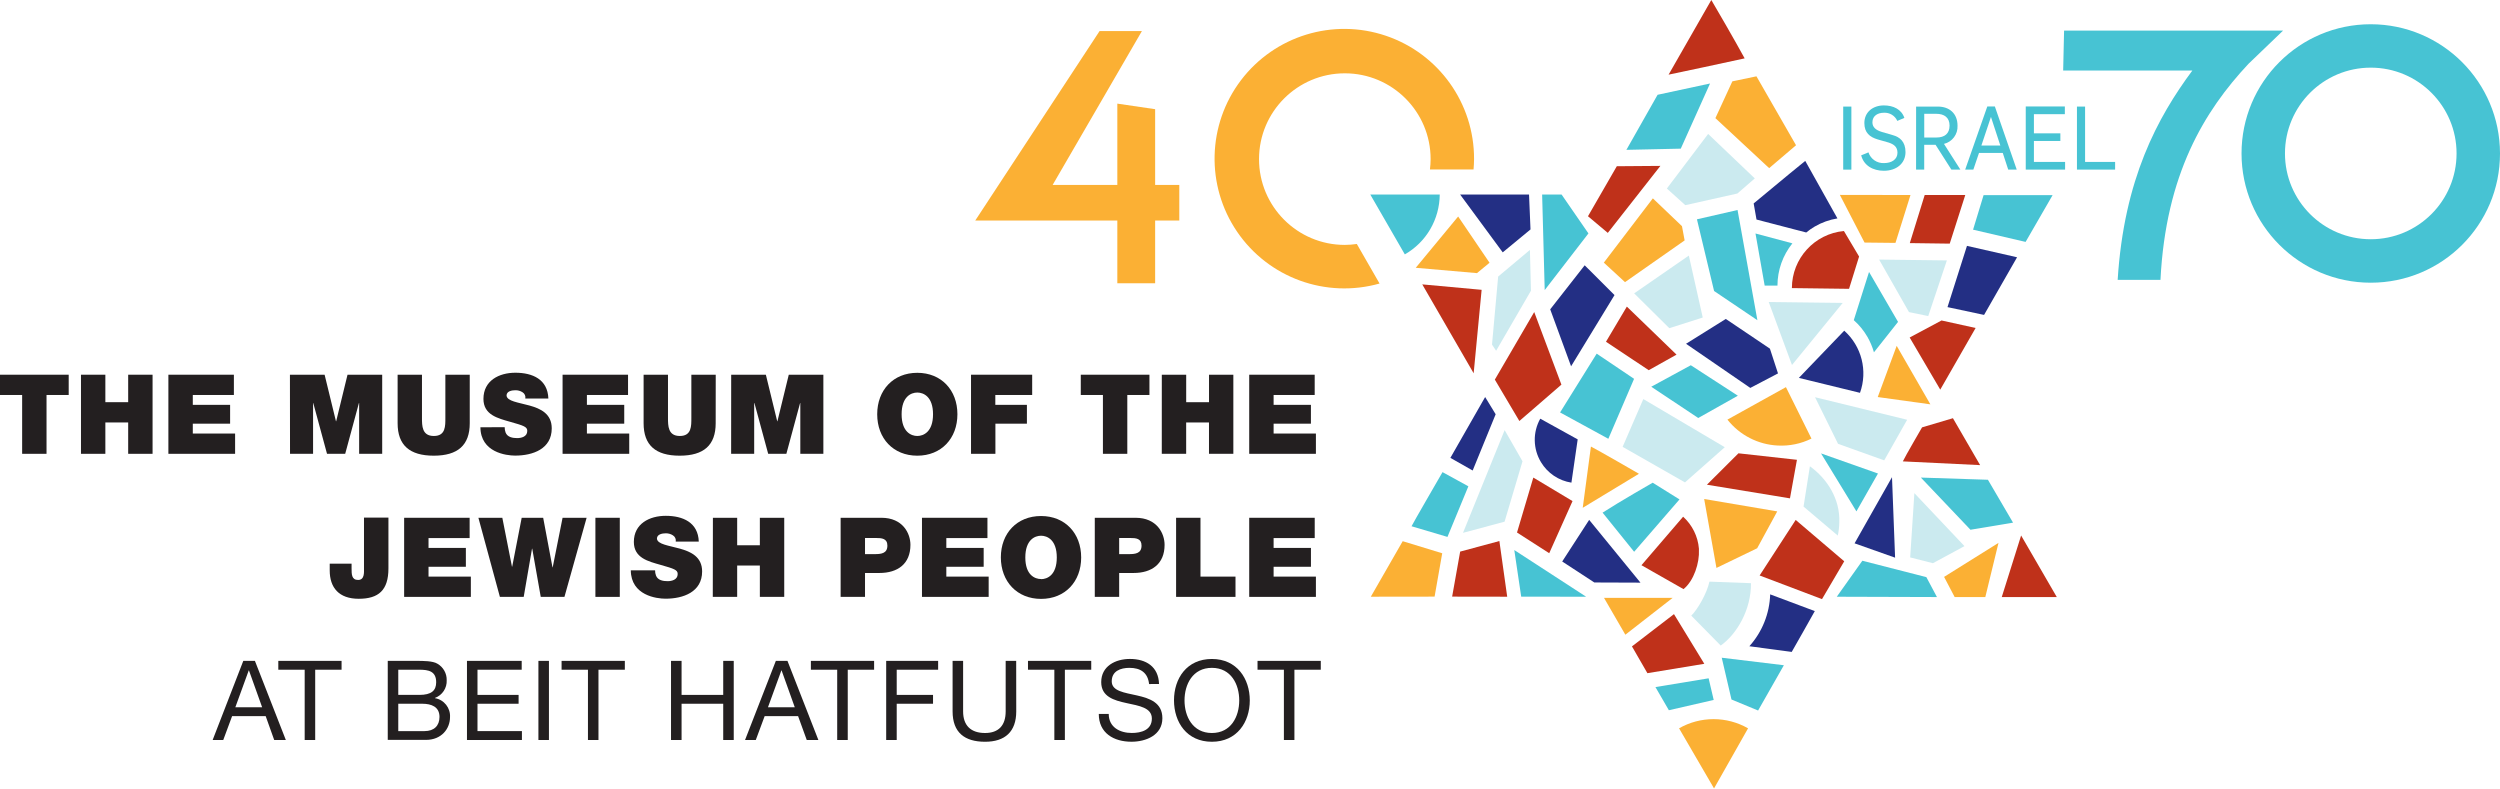
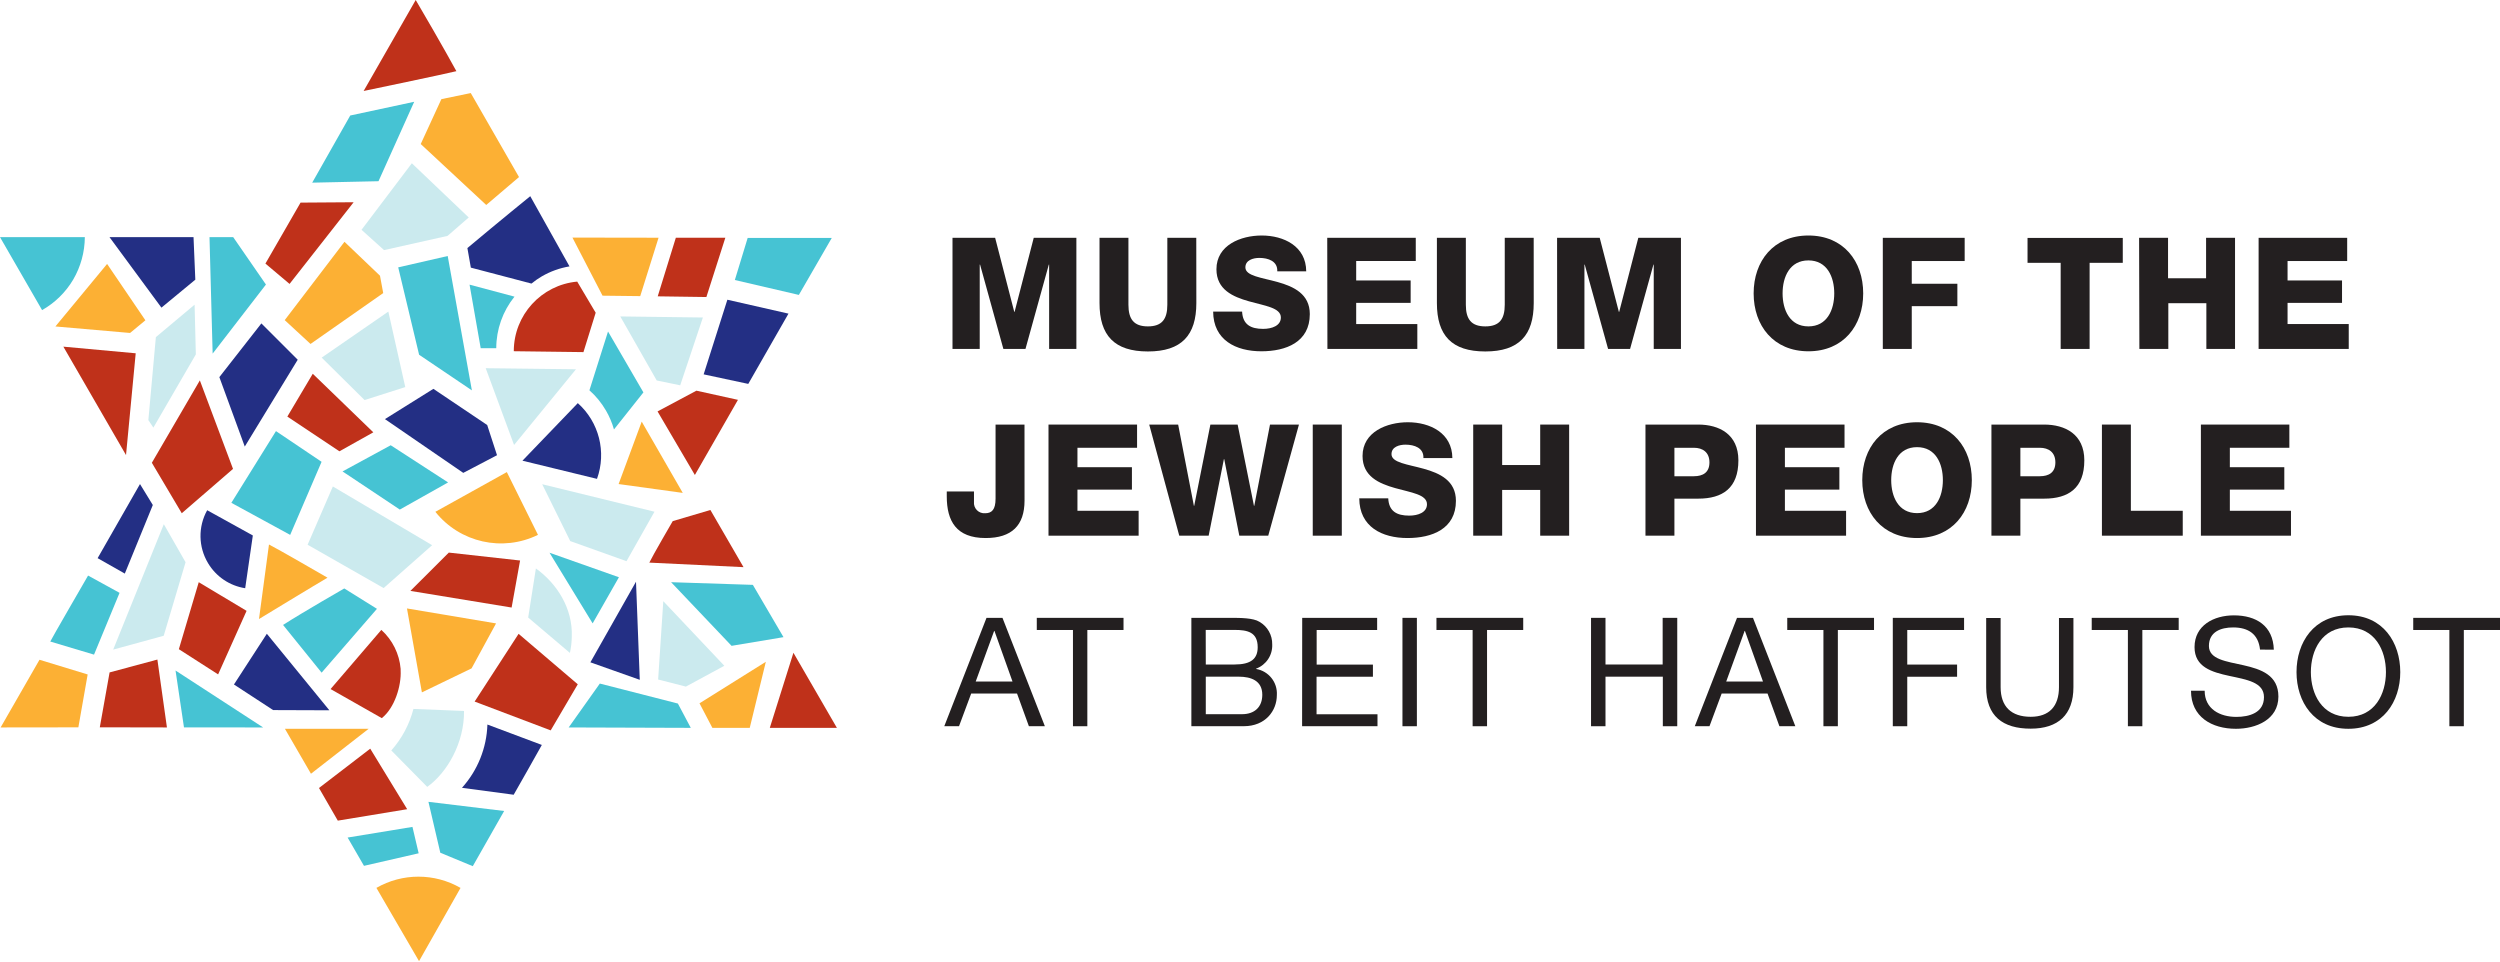
- <svg xmlns="http://www.w3.org/2000/svg" viewBox="0 0 881.75 278.08">
+ <svg xmlns="http://www.w3.org/2000/svg" viewBox="0 0 722.91 277.93">
  <g id="Layer_2" data-name="Layer 2">
-     <g id="Page_4" data-name="Page 4">
-       <g id="Page_2" data-name="Page 2">
-         <path d="M836.17,84.38a30.26,30.26,0,1,1,30.26-30.25,30.26,30.26,0,0,1-30.26,30.25m0-75.83a45.58,45.58,0,1,0,45.58,45.57A45.63,45.63,0,0,0,836.17,8.55" style="fill:#47c3d3" />
-         <polygon points="407.42 77.78 407.42 99.9 394.08 99.9 394.08 77.78 343.97 77.78 387.82 10.96 402.75 10.96 371.27 65.22 394.08 65.22 394.08 36.55 407.42 38.51 407.42 65.22 415.94 65.22 415.94 77.78 407.42 77.78" style="fill:#fbb034" />
-         <path d="M746.9,98.71H762c1.86-37.23,15.49-59.58,31-76.16l12.24-11.76H728l-.32,14.09h45.56C761,41.39,749.13,63.13,746.9,98.71" style="fill:#47c3d3" />
-         <path d="M478.55,86.05a31,31,0,0,1-4.23.33,30.26,30.26,0,1,1,30.26-30.25,31.36,31.36,0,0,1-.24,3.65h15.38c.09-1.21.18-2.42.18-3.66A45.76,45.76,0,1,0,486.57,100Z" style="fill:#fbb034" />
-         <path d="M592.22,256.9l12.32,21.18,12-21.2a24.5,24.5,0,0,0-24.35,0" style="fill:#fbb034" />
-         <path d="M507.8,68.61H483.3l12.18,21.11a24.37,24.37,0,0,0,8.95-8.84,24.79,24.79,0,0,0,3.37-12.27" style="fill:#47c3d3" />
-         <polygon points="528.83 190.82 515 194.55 512.17 210.43 531.59 210.46 528.83 190.82" style="fill:#bf311a" />
-         <polygon points="501.63 100.3 522.57 102.22 519.76 131.66 501.63 100.3" style="fill:#bf311a" />
-         <polygon points="494.73 190.88 483.49 210.46 505.98 210.43 508.67 195.14 494.73 190.88" style="fill:#fbb034" />
-         <path d="M603.58,0,588.51,26.33s24-5.06,26.83-5.74c0,0-4-7.37-11.76-20.59" style="fill:#bf311a" />
-         <polygon points="527.52 146.11 523.81 140.03 511.55 161.49 519.41 165.95 527.52 146.11" style="fill:#232f84" />
-         <polygon points="686.88 108.32 693.75 86.72 711.42 90.74 699.78 111.07 686.88 108.32" style="fill:#232f84" />
-         <polygon points="581.04 237.43 601.11 234.12 590.41 216.6 575.59 227.98 581.04 237.43" style="fill:#bf311a" />
-         <path d="M573.26,223.86l16.69-13s-4.17,0-24.22,0Z" style="fill:#fbb034" />
-         <polygon points="673.54 119.04 684.33 137.42 696.8 115.68 684.78 113.03 673.54 119.04" style="fill:#bf311a" />
-         <polygon points="607.26 231.98 610.69 246.71 620.08 250.6 629.17 234.63 607.26 231.98" style="fill:#47c3d3" />
-         <polygon points="712.85 188.87 725.43 210.58 706.02 210.58 712.85 188.87" style="fill:#bf311a" />
-         <polygon points="603.13 29.45 584.63 33.43 573.63 52.85 592.81 52.43 603.13 29.45" style="fill:#47c3d3" />
-         <path d="M695,186.84l15-2.5-8.86-15.13-23.65-.77s7.12,7.52,17.49,18.4" style="fill:#47c3d3" />
-         <polygon points="623.98 59.3 633.46 51.23 619.5 26.92 611 28.69 605.02 41.67 623.98 59.3" style="fill:#fbb034" />
-         <polygon points="673.59 85.74 687.67 85.93 693.15 68.78 678.84 68.78 673.59 85.74" style="fill:#bf311a" />
-         <polygon points="673.72 196.6 675.2 173.93 692.87 192.62 681.74 198.64 673.72 196.6" style="fill:#cbeaef" />
-         <polygon points="576.34 133.61 563.15 124.73 550.24 145.47 567.26 154.76 576.34 133.61" style="fill:#47c3d3" />
-         <path d="M576.36,194.61l16-18.47-9.46-5.89s-11.88,6.81-17.67,10.56Z" style="fill:#47c3d3" />
-         <path d="M558.23,179.1s17.47-10.61,19.82-12c0,0-14.53-8.41-16.93-9.6Z" style="fill:#fbb034" />
-         <polygon points="541.12 110.06 550.71 135.66 535.88 148.49 527.23 133.89 541.12 110.06" style="fill:#bf311a" />
-         <polygon points="576.37 103.47 588.77 115.75 600.56 111.99 595.65 90.14 576.37 103.47" style="fill:#cbeaef" />
-         <polygon points="619.83 112.94 612.83 74.07 598.51 77.35 604.56 102.64 619.83 112.94" style="fill:#47c3d3" />
-         <polygon points="649.93 106.84 623.83 106.52 632.03 128.74 649.93 106.84" style="fill:#cbeaef" />
-         <polygon points="668.4 196.69 654.11 191.63 667.31 168.3 668.4 196.69" style="fill:#232f84" />
-         <polygon points="668.96 121.98 680.84 142.61 662.28 140.04 668.96 121.98" style="fill:#fbb034" />
-         <polygon points="672.65 148.05 640.17 140.1 648.28 156.54 664.56 162.37 672.65 148.05" style="fill:#cbeaef" />
-         <polygon points="554.12 129.19 569.44 104.08 558.92 93.57 546.76 109.1 554.12 129.19" style="fill:#232f84" />
-         <polygon points="543.91 68.61 550.77 68.61 560.24 82.33 544.82 102.31 543.91 68.61" style="fill:#47c3d3" />
-         <polygon points="559.42 210.46 536.53 210.45 534.09 194 559.42 210.46" style="fill:#47c3d3" />
-         <polygon points="560.08 76.27 567.07 82.14 585.62 58.51 570.25 58.63 560.08 76.27" style="fill:#bf311a" />
-         <polygon points="540.8 168.44 535.05 187.82 546.41 195.12 554.63 176.74 540.8 168.44" style="fill:#bf311a" />
-         <path d="M530.66,184s6.31-21.18,6.33-21.3l-6.3-11L516,187.93Z" style="fill:#cbeaef" />
-         <path d="M588.61,250.5l15.81-3.63-1.79-7.63-18.76,3.09Z" style="fill:#47c3d3" />
-         <path d="M617.56,205.69l-14.64-.55c-.92,4.23-4.21,9.86-6.41,12l10.39,10.55c5.77-4.11,10.76-12.75,10.66-21.95" style="fill:#cbeaef" />
-         <path d="M689.41,210.58h10.81l4.65-19.11-19.19,12Z" style="fill:#fbb034" />
-         <path d="M698.39,164.05,688.8,147.5l-10.89,3.23s-5.94,10.2-6.78,12Z" style="fill:#bf311a" />
-         <polygon points="683.16 210.58 679.43 203.56 656.85 197.77 647.83 210.47 683.16 210.58" style="fill:#47c3d3" />
-         <polygon points="650.46 197.97 633.34 183.38 620.62 202.97 642.62 211.31 650.46 197.97" style="fill:#bf311a" />
-         <path d="M605.39,200.31l14.36-6.94,7.08-13S601.07,176,601.06,176Z" style="fill:#fbb034" />
-         <path d="M593.63,182.25l-14.69,17.1,14.83,8.43c3.71-2.95,5.68-9.37,5.44-13.83a3.1,3.1,0,0,0,0-.43,17.13,17.13,0,0,0-5.56-11.27" style="fill:#bf311a" />
-         <path d="M510.52,189.37l7.37-17.85-9.11-5s-11,19-10.93,19.09Z" style="fill:#47c3d3" />
-         <path d="M617,227.93l14.94,2c.33-.51,8-14.12,8.14-14.4l-15.74-5.9A28.7,28.7,0,0,1,617,227.93" style="fill:#232f84" />
-         <polygon points="560.5 183.36 578.59 205.5 562.32 205.44 550.99 198.04 560.5 183.36" style="fill:#232f84" />
-         <path d="M543.5,163a15.24,15.24,0,0,0,10.74,7.23l2.21-15.26-9.74-5.39-3.46-1.91A15.26,15.26,0,0,0,543.5,163" style="fill:#232f84" />
-         <polygon points="673.3 110.08 680.09 111.48 686.66 91.85 662.76 91.55 673.3 110.08" style="fill:#cbeaef" />
-         <polygon points="617.33 136.82 627.1 131.7 624.25 122.97 608.69 112.49 594.66 121.25 617.33 136.82" style="fill:#232f84" />
-         <polygon points="582.4 136.4 598.97 147.43 612.94 139.57 596.35 128.82 582.4 136.4" style="fill:#47c3d3" />
-         <path d="M609.26,148A24.13,24.13,0,0,0,627,157.14a23.84,23.84,0,0,0,11.9-2.45l-9-18.15Z" style="fill:#fbb034" />
-         <polygon points="612.78 68.25 594.41 72.36 587.9 66.49 602.46 47.24 618.92 62.93 612.78 68.25" style="fill:#cbeaef" />
-         <path d="M634.46,133.28l16-16.65a20.22,20.22,0,0,1,5.56,21.92Z" style="fill:#232f84" />
-         <path d="M658.61,118.75a24.69,24.69,0,0,1,2.33,5.51l8.5-10.73L659.21,95.92l-5.38,17a23.75,23.75,0,0,1,4.78,5.84" style="fill:#47c3d3" />
-         <path d="M632.16,85.83l-13-3.48,3.24,18.38h4.51a23.81,23.81,0,0,1,5.27-14.9" style="fill:#47c3d3" />
-         <polygon points="723.95 68.83 714.43 85.32 695.9 81.01 699.61 68.83 723.95 68.83" style="fill:#47c3d3" />
-         <polygon points="591.31 125.08 581.5 130.57 566.43 120.53 573.79 108.14 591.31 125.08" style="fill:#bf311a" />
-         <polygon points="582.96 69.96 565.67 92.63 573.14 99.51 594.17 84.79 593.23 79.77 582.96 69.96" style="fill:#fbb034" />
-         <polygon points="662.36 167.01 654.76 180.36 642.28 159.92 662.36 167.01" style="fill:#47c3d3" />
-         <path d="M648.19,188.9a23.32,23.32,0,0,0,.53-4.69c.32-8.21-4.29-15.38-10.37-19.75l-2.24,14.21Z" style="fill:#cbeaef" />
-         <polyline points="579.6 140.75 572.3 157.6 594.29 170.14 608.33 157.73" style="fill:#cbeaef" />
-         <polygon points="539.81 80.92 539.29 68.6 514.98 68.6 530.01 89.01 539.81 80.92" style="fill:#232f84" />
-         <polygon points="499.33 94.45 520.93 96.33 525.36 92.67 514.29 76.36 499.33 94.45" style="fill:#fbb034" />
-         <polygon points="527.68 123.72 539.97 102.53 539.6 88.15 528.4 97.54 526.23 121.54 527.68 123.72" style="fill:#cbeaef" />
-         <polygon points="631.32 175.77 633.78 162.17 613.15 159.88 602.03 170.96 631.32 175.77" style="fill:#bf311a" />
-         <polygon points="648.92 68.74 657.62 85.55 668.53 85.67 673.83 68.78 648.92 68.74" style="fill:#fbb034" />
-         <path d="M632,101.61l20.16.26,3.54-11.39-5.35-9A20.23,20.23,0,0,0,632,101.58Z" style="fill:#bf311a" />
-         <path d="M618.52,71.76l1,5.67L637.06,82a23.1,23.1,0,0,1,3-2.1,23.33,23.33,0,0,1,8-2.87L636.71,56.75s-8.83,7.17-18.19,15" style="fill:#232f84" />
-         <rect x="650.1" y="37.59" width="2.88" height="22.24" style="fill:#47c3d3" />
-         <path d="M656.42,54.8,659,53.74a5.52,5.52,0,0,0,5.54,3.78c2.56,0,4.7-1.25,4.7-3.65,0-2.12-1.35-3-3.11-3.59l-3.82-1.09c-2.87-.85-4.75-2.37-4.75-5.8,0-3.84,3-6.21,6.89-6.21,3.32,0,6.2,1.37,7.22,4.4l-2.49,1.06a4.87,4.87,0,0,0-4.78-2.87c-2,0-4,1-4,3.37,0,1.68,1.14,2.74,3.34,3.4l3.85,1.12c2.46.68,4.48,2.28,4.48,6,0,3.9-3.11,6.57-7.62,6.57-3.82,0-7.05-1.8-8-5.39" style="fill:#47c3d3" />
-         <path d="M683,48.5c2.87,0,4.61-1.37,4.61-4.21s-1.88-4.15-4.67-4.15h-4.26V48.5Zm-7.19-10.91h7.69c4,0,6.92,2.4,6.92,6.73a6.27,6.27,0,0,1-4.78,6.43l5.78,9.07h-3.17l-5.58-8.76h-4v8.76h-2.87Z" style="fill:#47c3d3" />
-         <path d="M705.52,51.34l-3.31-10.1h0l-3.38,10.1Zm-4.6-13.78h2.67l7.71,22.26h-3l-1.93-5.89H698l-2,5.89h-2.88Z" style="fill:#47c3d3" />
-         <polygon points="714.48 37.55 728.27 37.55 728.27 40.27 717.36 40.27 717.36 47.03 726.69 47.03 726.69 49.72 717.36 49.72 717.36 57.11 728.36 57.11 728.36 59.82 714.48 59.82 714.48 37.55" style="fill:#47c3d3" />
-         <polygon points="732.54 37.59 735.41 37.59 735.41 57.11 746 57.11 746 59.82 732.54 59.82 732.54 37.59" style="fill:#47c3d3" />
-       </g>
-       <path d="M7.81,139.31H0v-7.15H24.23v7.15H16.41v20.75H7.81Z" style="fill:#231f20" />
-       <path d="M28.56,132.16h8.6v9.69h8.05v-9.69h8.6v27.9h-8.6V149H37.16v11.06h-8.6Z" style="fill:#231f20" />
-       <path d="M59.39,132.16h23.1v7.15H68v3.48H81.16v6.64H68v3.48H82.92v7.15H59.39Z" style="fill:#231f20" />
-       <path d="M102.26,132.16h12.23l4,16.41h.08l4-16.41h12.23v27.9h-8.13v-17.9h-.08l-4.84,17.9h-6.41l-4.85-17.9h-.07v17.9h-8.13Z" style="fill:#231f20" />
-       <path d="M165.68,149.28c0,7.73-4.19,11.44-12.7,11.44s-12.74-3.71-12.74-11.44V132.16h8.59v15.2c0,2.85,0,6.41,4.19,6.41s4.06-3.56,4.06-6.41v-15.2h8.6Z" style="fill:#231f20" />
-       <path d="M178,150.68a5.32,5.32,0,0,0,.31,1.84c.63,1.68,2.51,2,4.11,2,1.4,0,3.55-.47,3.55-2.54,0-1.45-1.21-1.84-6-3.2-4.42-1.25-9.46-2.47-9.46-8.09,0-6.45,5.51-9.23,11.25-9.23,6.06,0,11.41,2.31,11.65,9.11h-8.13a2.12,2.12,0,0,0-1-2.23,4.43,4.43,0,0,0-2.54-.7c-1.17,0-3.08.31-3.08,1.87.15,2,4.14,2.43,8.09,3.52s7.85,2.93,7.85,8.05c0,7.27-6.68,9.61-12.9,9.61-3.16,0-12.19-1.13-12.26-10Z" style="fill:#231f20" />
-       <path d="M198.42,132.16h23.09v7.15H207v3.48h13.17v6.64H207v3.48h14.93v7.15H198.42Z" style="fill:#231f20" />
-       <path d="M252.42,149.28c0,7.73-4.18,11.44-12.7,11.44S227,157,227,149.28V132.16h8.6v15.2c0,2.85,0,6.41,4.18,6.41s4.06-3.56,4.06-6.41v-15.2h8.6Z" style="fill:#231f20" />
-       <path d="M257.89,132.16h12.23l4,16.41h.08l4-16.41H290.4v27.9h-8.13v-17.9h-.08l-4.84,17.9h-6.41l-4.85-17.9H266v17.9h-8.13Z" style="fill:#231f20" />
-       <path d="M323.53,131.49c8.48,0,14.15,6.1,14.15,14.62s-5.67,14.61-14.15,14.61-14.14-6.09-14.14-14.61S315.05,131.49,323.53,131.49Zm0,22.28c2.19,0,5.55-1.45,5.55-7.66s-3.36-7.66-5.55-7.66S318,139.9,318,146.11,321.34,153.77,323.53,153.77Z" style="fill:#231f20" />
-       <path d="M342.48,132.16h21.57v7.15h-13v3.48h11.14v6.64H351.08v10.63h-8.6Z" style="fill:#231f20" />
-       <path d="M389,139.31h-7.81v-7.15h24.22v7.15h-7.81v20.75H389Z" style="fill:#231f20" />
-       <path d="M409.77,132.16h8.6v9.69h8.05v-9.69H435v27.9h-8.59V149h-8.05v11.06h-8.6Z" style="fill:#231f20" />
-       <path d="M440.6,132.16h23.09v7.15H449.2v3.48h13.16v6.64H449.2v3.48h14.92v7.15H440.6Z" style="fill:#231f20" />
-       <path d="M137,200.48c0,7.7-3.48,10.71-10.48,10.71s-10.23-3.95-10.23-10V198.8H124v1.6c0,2.15,0,4.15,2.31,4.15s2.07-2.7,2.07-4v-18H137Z" style="fill:#231f20" />
-       <path d="M142.54,182.62h23.1v7.16h-14.5v3.47h13.17v6.65H151.14v3.47h14.93v7.15H142.54Z" style="fill:#231f20" />
-       <path d="M199.08,210.52h-8.36l-3-17h-.08l-2.93,17h-8.4l-7.58-27.9h8.44l3.4,17.24h.08L184,182.62h7.58l3.28,17.47h.08l3.48-17.47h8.48Z" style="fill:#231f20" />
-       <path d="M210,182.62h8.6v27.9H210Z" style="fill:#231f20" />
-       <path d="M231.05,201.15a5,5,0,0,0,.31,1.83c.62,1.68,2.5,2,4.1,2,1.41,0,3.56-.46,3.56-2.53,0-1.45-1.21-1.84-6-3.21-4.41-1.25-9.46-2.46-9.46-8.09,0-6.45,5.51-9.22,11.26-9.22,6,0,11.41,2.31,11.64,9.1h-8.13a2.13,2.13,0,0,0-1-2.22,4.46,4.46,0,0,0-2.54-.71c-1.17,0-3.09.32-3.09,1.88.16,2,4.14,2.42,8.09,3.52s7.85,2.93,7.85,8.05c0,7.26-6.68,9.61-12.89,9.61-3.17,0-12.19-1.13-12.27-10Z" style="fill:#231f20" />
-       <path d="M251.44,182.62H260v9.7h8v-9.7h8.6v27.9h-8.6V199.47h-8v11.05h-8.6Z" style="fill:#231f20" />
-       <path d="M296.49,182.62h14.38c7.59,0,10.24,5.55,10.24,9.54,0,6.76-4.53,9.93-10.94,9.93h-5.08v8.43h-8.6Zm8.6,12.82h3.32c2.23,0,4.57-.15,4.57-3,0-2.54-2-2.69-4.06-2.69h-3.83Z" style="fill:#231f20" />
-       <path d="M325.18,182.62h23.09v7.16h-14.5v3.47h13.17v6.65H333.77v3.47H348.7v7.15H325.18Z" style="fill:#231f20" />
-       <path d="M367.18,182c8.48,0,14.15,6.1,14.15,14.62s-5.67,14.61-14.15,14.61S353,205.09,353,196.58,358.7,182,367.18,182Zm0,22.27c2.19,0,5.55-1.44,5.55-7.65s-3.36-7.67-5.55-7.67-5.55,1.45-5.55,7.67S365,204.23,367.18,204.23Z" style="fill:#231f20" />
-       <path d="M386.13,182.62h14.38c7.58,0,10.24,5.55,10.24,9.54,0,6.76-4.53,9.93-10.94,9.93h-5.08v8.43h-8.6Zm8.6,12.82h3.32c2.23,0,4.57-.15,4.57-3,0-2.54-1.95-2.69-4.06-2.69h-3.83Z" style="fill:#231f20" />
-       <path d="M414.81,182.62h8.6v20.75h12.35v7.15H414.81Z" style="fill:#231f20" />
-       <path d="M440.6,182.62h23.1v7.16H449.2v3.47h13.17v6.65H449.2v3.47h14.92v7.15H440.6Z" style="fill:#231f20" />
-       <path d="M85.81,233.09h4.1l10.9,27.9h-4.1l-3-8.4H81.86L78.74,261H75ZM83,249.46h9.46l-4.65-13h-.08Z" style="fill:#231f20" />
-       <path d="M107.46,236.21h-9.3v-3.12h22.31v3.12h-9.3V261h-3.71Z" style="fill:#231f20" />
-       <path d="M136.76,233.09h10.12c2.39,0,5.78,0,7.39,1a6.52,6.52,0,0,1,3.28,5.82,6.33,6.33,0,0,1-4.14,6.25v.08a6.41,6.41,0,0,1,5.31,6.72c0,4.06-3,8-8.48,8H136.76Zm3.71,12h7.43c4.22,0,5.94-1.49,5.94-4.46,0-3.91-2.7-4.42-5.94-4.42h-7.43Zm0,12.77h9.3c3.29,0,5.24-1.87,5.24-5,0-3.63-2.93-4.65-6.06-4.65h-8.48Z" style="fill:#231f20" />
-       <path d="M164.7,233.09H184v3.12H168.41v8.88h14.5v3.12h-14.5v9.65h15.67V261H164.7Z" style="fill:#231f20" />
-       <path d="M189.9,233.09h3.71V261H189.9Z" style="fill:#231f20" />
-       <path d="M207.37,236.21h-9.3v-3.12h22.31v3.12h-9.3V261h-3.71Z" style="fill:#231f20" />
-       <path d="M236.67,233.09h3.72v12h14.69v-12h3.71V261h-3.71V248.21H240.39V261h-3.72Z" style="fill:#231f20" />
-       <path d="M273.64,233.09h4.1l10.9,27.9h-4.1l-3.05-8.4h-11.8l-3.12,8.4h-3.79Zm-2.78,16.37h9.46l-4.65-13h-.08Z" style="fill:#231f20" />
-       <path d="M295.28,236.21H286v-3.12H308.3v3.12H299V261h-3.72Z" style="fill:#231f20" />
-       <path d="M312.56,233.09h18.32v3.12H316.27v8.88h12.81v3.12H316.27V261h-3.71Z" style="fill:#231f20" />
-       <path d="M358.43,250.91c0,7.15-3.95,10.71-11,10.71-7.19,0-11.45-3.25-11.45-10.71V233.09h3.71v17.82c0,5,2.74,7.62,7.74,7.62,4.73,0,7.27-2.62,7.27-7.62V233.09h3.71Z" style="fill:#231f20" />
-       <path d="M371.87,236.21h-9.3v-3.12h22.31v3.12h-9.3V261h-3.71Z" style="fill:#231f20" />
-       <path d="M405.28,241.26c-.43-4-3-5.71-6.92-5.71-3.16,0-6.25,1.13-6.25,4.77,0,6.92,17.86,2,17.86,13,0,6-5.82,8.29-10.9,8.29-6.26,0-11.53-3.05-11.53-9.81h3.51c0,4.69,3.91,6.72,8.13,6.72,3.36,0,7.08-1.06,7.08-5.08,0-7.7-17.86-2.58-17.86-12.86,0-5.63,5-8.17,10.12-8.17,5.7,0,10.08,2.7,10.27,8.84Z" style="fill:#231f20" />
-       <path d="M427.43,232.42c8.87,0,13.37,7,13.37,14.62s-4.5,14.58-13.37,14.58S414.07,254.7,414.07,247,418.56,232.42,427.43,232.42Zm0,26.11c6.8,0,9.65-5.86,9.65-11.49s-2.85-11.49-9.65-11.49-9.65,5.86-9.65,11.49S420.63,258.53,427.43,258.53Z" style="fill:#231f20" />
-       <path d="M452.83,236.21h-9.3v-3.12h22.31v3.12h-9.3V261h-3.71Z" style="fill:#231f20" />
+     <g id="Layer_1-2" data-name="Layer 1">
+       <path d="M108.86,256.77l12.31,21.16,12-21.18a24.41,24.41,0,0,0-24.34,0Z" style="fill:#fcb034" />
+       <path d="M24.48,68.57H0l12.17,21.1a24.42,24.42,0,0,0,9-8.83,24.68,24.68,0,0,0,3.36-12.27Z" style="fill:#46c3d3" />
+       <polygon points="45.51 190.72 31.69 194.44 28.86 210.31 48.27 210.35 45.51 190.72 45.51 190.72" style="fill:#bf311a" />
+       <polygon points="18.32 100.24 39.24 102.16 36.44 131.59 18.32 100.24 18.32 100.24" style="fill:#bf311a" />
+       <polygon points="11.42 190.78 0.18 210.35 22.66 210.32 25.35 195.03 11.42 190.78 11.42 190.78" style="fill:#fcb034" />
+       <path d="M105.15,26.31s24-5,26.82-5.73c0,0-4-7.37-11.76-20.58L105.15,26.31Z" style="fill:#bf311a" />
+       <polygon points="44.19 146.03 40.48 139.97 28.23 161.4 36.09 165.86 44.19 146.03 44.19 146.03" style="fill:#232f84" />
+       <polygon points="203.47 108.25 210.33 86.67 228 90.69 216.37 111.01 203.47 108.25 203.47 108.25" style="fill:#232f84" />
+       <polygon points="97.68 237.3 117.74 233.99 107.06 216.49 92.24 227.86 97.68 237.3 97.68 237.3" style="fill:#bf311a" />
+       <path d="M89.92,223.74l16.68-13s-4.18,0-24.21,0l7.53,13Z" style="fill:#fcb034" />
+       <polygon points="190.14 118.97 200.93 137.35 213.39 115.62 201.38 112.97 190.14 118.97 190.14 118.97" style="fill:#bf311a" />
+       <polygon points="123.89 231.86 127.32 246.58 136.71 250.47 145.78 234.51 123.89 231.86 123.89 231.86" style="fill:#46c3d3" />
+       <polygon points="229.43 188.76 242 210.47 222.6 210.47 229.43 188.76 229.43 188.76" style="fill:#bf311a" />
+       <polygon points="119.77 29.43 101.28 33.4 90.28 52.82 109.45 52.4 119.77 29.43 119.77 29.43" style="fill:#46c3d3" />
+       <path d="M211.56,186.75l15-2.51-8.86-15.12-23.64-.77s7.12,7.52,17.48,18.4Z" style="fill:#46c3d3" />
+       <polygon points="140.6 59.27 150.08 51.2 136.13 26.91 127.63 28.67 121.66 41.65 140.6 59.27 140.6 59.27" style="fill:#fcb034" />
+       <polygon points="190.19 85.69 204.26 85.89 209.74 68.75 195.43 68.74 190.19 85.69 190.19 85.69" style="fill:#bf311a" />
+       <polygon points="190.31 196.49 191.8 173.84 209.45 192.52 198.33 198.54 190.31 196.49 190.31 196.49" style="fill:#cbeaee" />
+       <polygon points="92.99 133.54 79.8 124.66 66.9 145.4 83.91 154.67 92.99 133.54 92.99 133.54" style="fill:#46c3d3" />
+       <path d="M93,194.51,109,176.05l-9.45-5.89S87.63,177,81.85,180.71L93,194.51Z" style="fill:#46c3d3" />
+       <path d="M74.89,179s17.45-10.6,19.81-11.95c0,0-14.53-8.42-16.92-9.6L74.89,179Z" style="fill:#fcb034" />
+       <polygon points="57.79 110 67.38 135.59 52.56 148.41 43.91 133.82 57.79 110 57.79 110" style="fill:#bf311a" />
+       <polygon points="93.02 103.41 105.42 115.68 117.19 111.93 112.29 90.1 93.02 103.41 93.02 103.41" style="fill:#cbeaee" />
+       <polygon points="136.45 112.88 129.46 74.03 115.15 77.31 121.19 102.58 136.45 112.88 136.45 112.88" style="fill:#46c3d3" />
+       <polygon points="166.55 106.78 140.45 106.47 148.65 128.67 166.55 106.78 166.55 106.78" style="fill:#cbeaee" />
+       <polygon points="185 196.58 170.72 191.52 183.91 168.21 185 196.58 185 196.58" style="fill:#232f84" />
+       <polygon points="185.56 121.92 197.43 142.53 178.88 139.97 185.56 121.92 185.56 121.92" style="fill:#fcb034" />
+       <polygon points="189.25 147.97 156.78 140.02 164.89 156.46 181.16 162.28 189.25 147.97 189.25 147.97" style="fill:#cbeaee" />
+       <polygon points="70.78 129.13 86.09 104.02 75.58 93.52 63.43 109.05 70.78 129.13 70.78 129.13" style="fill:#232f84" />
+       <polygon points="60.58 68.57 67.43 68.57 76.9 82.28 61.49 102.25 60.58 68.57 60.58 68.57" style="fill:#46c3d3" />
+       <polygon points="76.08 210.35 53.2 210.34 50.76 193.89 76.08 210.35 76.08 210.35" style="fill:#46c3d3" />
+       <polygon points="76.75 76.22 83.73 82.1 102.26 58.48 86.91 58.59 76.75 76.22 76.75 76.22" style="fill:#bf311a" />
+       <polygon points="57.47 168.35 51.72 187.72 63.07 195.01 71.3 176.64 57.47 168.35 57.47 168.35" style="fill:#bf311a" />
+       <path d="M47.33,183.87s6.32-21.16,6.33-21.29l-6.29-11L32.73,187.84l14.6-4Z" style="fill:#cbeaee" />
+       <path d="M105.25,250.37l15.81-3.63c-.89-3.75-1.79-7.63-1.79-7.63l-18.75,3.08,4.73,8.18Z" style="fill:#46c3d3" />
+       <path d="M134.18,205.58,119.55,205a28.94,28.94,0,0,1-6.4,12l10.39,10.54c5.76-4.11,10.74-12.75,10.64-21.94Z" style="fill:#cbeaee" />
+       <path d="M206,210.47h10.8l4.65-19.1-19.18,12,3.73,7.11Z" style="fill:#fcb034" />
+       <path d="M215,164l-9.58-16.53-10.89,3.22s-5.93,10.19-6.77,12L215,164Z" style="fill:#bf311a" />
+       <polygon points="199.75 210.47 196.02 203.44 173.45 197.66 164.44 210.35 199.75 210.47 199.75 210.47" style="fill:#46c3d3" />
+       <polygon points="167.07 197.87 149.96 183.28 137.25 202.87 159.24 211.2 167.07 197.87 167.07 197.87" style="fill:#bf311a" />
+       <path d="M122,200.21l14.36-6.94,7.08-13s-25.76-4.35-25.76-4.33l4.32,24.3Z" style="fill:#fcb034" />
+       <path d="M110.26,182.15l-14.67,17.1,14.81,8.41c3.72-2.94,5.69-9.35,5.45-13.81,0-.15,0-.28,0-.43a17.14,17.14,0,0,0-5.57-11.27Z" style="fill:#bf311a" />
+       <path d="M27.2,189.27l7.37-17.84-9.1-5s-11,19-10.93,19.08l12.66,3.79Z" style="fill:#46c3d3" />
+       <path d="M133.61,227.81l14.93,2c.34-.52,8-14.12,8.14-14.4l-15.74-5.9a28.7,28.7,0,0,1-7.33,18.27Z" style="fill:#232f84" />
+       <polygon points="77.16 183.26 95.24 205.39 78.98 205.33 67.65 197.93 77.16 183.26 77.16 183.26" style="fill:#232f84" />
+       <path d="M60.17,162.86a15.21,15.21,0,0,0,10.73,7.23l2.21-15.25-9.74-5.39-3.46-1.91a15.27,15.27,0,0,0,.26,15.32Z" style="fill:#232f84" />
+       <polygon points="189.9 110.02 196.69 111.42 203.25 91.81 179.36 91.5 189.9 110.02 189.9 110.02" style="fill:#cbeaee" />
+       <polygon points="133.96 136.74 143.72 131.63 140.88 122.9 125.32 112.44 111.31 121.19 133.96 136.74 133.96 136.74" style="fill:#232f84" />
+       <polygon points="99.05 136.32 115.61 147.35 129.57 139.5 112.98 128.75 99.05 136.32 99.05 136.32" style="fill:#46c3d3" />
+       <path d="M125.89,148a24.28,24.28,0,0,0,29.67,6.66l-9-18.15L125.89,148Z" style="fill:#fcb034" />
+       <polygon points="129.41 68.21 111.05 72.32 104.54 66.45 119.09 47.21 135.54 62.89 129.41 68.21 129.41 68.21" style="fill:#cbeaee" />
+       <path d="M151.08,133.21l16-16.64a20.17,20.17,0,0,1,5.55,21.9l-21.58-5.26Z" style="fill:#232f84" />
+       <path d="M175.21,118.69a23.83,23.83,0,0,1,2.33,5.49l8.51-10.71L175.82,95.86l-5.38,17a23.49,23.49,0,0,1,4.77,5.84Z" style="fill:#46c3d3" />
+       <path d="M148.78,85.78l-13-3.47L139,100.68h4.5a23.79,23.79,0,0,1,5.27-14.9Z" style="fill:#46c3d3" />
+       <polygon points="240.52 68.8 231 85.28 212.49 80.97 216.2 68.8 240.52 68.8 240.52 68.8" style="fill:#46c3d3" />
+       <polygon points="107.95 125.01 98.15 130.5 83.09 120.46 90.44 108.08 107.95 125.01 107.95 125.01" style="fill:#bf311a" />
+       <polygon points="99.61 69.92 82.33 92.57 89.79 99.46 110.81 84.75 109.88 79.73 99.61 69.92 99.61 69.92" style="fill:#fcb034" />
+       <polygon points="178.97 166.92 171.37 180.26 158.9 159.83 178.97 166.92 178.97 166.92" style="fill:#46c3d3" />
+       <path d="M164.8,188.8a24.15,24.15,0,0,0,.54-4.69c.31-8.21-4.3-15.37-10.38-19.74l-2.23,14.2L164.8,188.8Z" style="fill:#cbeaee" />
+       <polyline points="96.25 140.67 88.95 157.52 110.93 170.05 124.96 157.65" style="fill:#cbeaee" />
+       <polygon points="56.48 80.87 55.96 68.57 31.66 68.57 46.68 88.96 56.48 80.87 56.48 80.87" style="fill:#232f84" />
+       <polygon points="16.02 94.4 37.61 96.28 42.04 92.62 30.97 76.32 16.02 94.4 16.02 94.4" style="fill:#fcb034" />
+       <polygon points="44.35 123.65 56.63 102.48 56.27 88.1 45.07 97.49 42.9 121.48 44.35 123.65 44.35 123.65" style="fill:#cbeaee" />
+       <polygon points="147.94 175.68 150.39 162.08 129.78 159.79 118.67 170.87 147.94 175.68 147.94 175.68" style="fill:#bf311a" />
+       <polygon points="165.53 68.7 174.23 85.5 185.13 85.63 190.43 68.74 165.53 68.7 165.53 68.7" style="fill:#fcb034" />
+       <path d="M148.57,101.56l20.14.26,3.54-11.39-5.34-9a20.2,20.2,0,0,0-18.34,20.12v0Z" style="fill:#bf311a" />
+       <path d="M135.15,71.72l1,5.67L153.68,82a23.23,23.23,0,0,1,3-2.09,23.78,23.78,0,0,1,8-2.88L153.33,56.73s-8.83,7.16-18.18,15Z" style="fill:#232f84" />
+       <path d="M215,88.37v2.34" style="fill:#231f20" />
+       <path d="M275.43,68.77h12.33l5.53,21.42h.09l5.54-21.42h12.33V100.9h-7.88V76.51h-.09l-6.75,24.39h-6.39L283.4,76.51h-.1V100.9h-7.87Z" style="fill:#231f20" />
+       <path d="M345.94,87.63c0,9.31-4.27,14-14,14s-14-4.64-14-14V68.77h8.36V88.12c0,4.14,1.54,6.26,5.63,6.26s5.62-2.12,5.62-6.26V68.77h8.37Z" style="fill:#231f20" />
+       <path d="M359.17,90.1c.19,3.78,2.53,5,6.08,5,2.52,0,5.13-.9,5.13-3.29,0-2.83-4.59-3.37-9.22-4.68s-9.41-3.37-9.41-9.27c0-7,7.07-9.76,13.09-9.76,6.39,0,12.83,3.1,12.87,10.35h-8.37c.14-2.93-2.61-3.87-5.17-3.87-1.8,0-4.05.63-4.05,2.74,0,2.48,4.64,2.93,9.31,4.23s9.32,3.47,9.32,9.27c0,8.15-6.93,10.76-14,10.76-7.38,0-13.91-3.24-13.95-11.48Z" style="fill:#231f20" />
+       <path d="M383.79,68.77h25.6v6.71H392.16V81.1h15.75v6.48H392.16V93.7h17.68v7.2h-26Z" style="fill:#231f20" />
+       <path d="M443.5,87.63c0,9.31-4.27,14-14,14s-14-4.64-14-14V68.77h8.37V88.12c0,4.14,1.53,6.26,5.63,6.26s5.62-2.12,5.62-6.26V68.77h8.37Z" style="fill:#231f20" />
+       <path d="M450.25,68.77h12.33l5.54,21.42h.09l5.53-21.42h12.33V100.9H478.2V76.51h-.09l-6.75,24.39H465l-6.75-24.39h-.09V100.9h-7.88Z" style="fill:#231f20" />
+       <path d="M522.93,68.1c10.12,0,15.84,7.42,15.84,16.74s-5.72,16.74-15.84,16.74-15.84-7.43-15.84-16.74S512.8,68.1,522.93,68.1Zm0,26.28c5.4,0,7.47-4.77,7.47-9.54s-2.07-9.54-7.47-9.54-7.47,4.77-7.47,9.54S517.53,94.38,522.93,94.38Z" style="fill:#231f20" />
+       <path d="M544.44,68.77h23.67v6.71h-15.3v6.57H566v6.48H552.81V100.9h-8.37Z" style="fill:#231f20" />
+       <path d="M613.83,76h-9.59V100.9h-8.37V76h-9.58v-7.2h27.54Z" style="fill:#231f20" />
+       <path d="M618.55,68.77h8.37v11.7h11V68.77h8.37V100.9H638V87.67h-11V100.9h-8.37Z" style="fill:#231f20" />
+       <path d="M653.11,68.77h25.61v6.71H661.48V81.1h15.75v6.48H661.48V93.7h17.69v7.2H653.11Z" style="fill:#231f20" />
+       <path d="M296.26,144.73c0,7.2-3.69,10.85-11.25,10.85-8.5,0-11.24-4.91-11.24-12.06v-1.4h7.87v3a3,3,0,0,0,3.24,3.29c1.94,0,3-1.08,3-4.19V122.77h8.37Z" style="fill:#231f20" />
+       <path d="M303.19,122.77H328.8v6.71H311.56v5.62h15.75v6.48H311.56v6.12h17.69v7.2H303.19Z" style="fill:#231f20" />
+       <path d="M366.73,154.9h-8.37L354,132.76h-.09l-4.41,22.14H341l-8.69-32.13h8.37l4.55,23.49h.09L350,122.77h7.88l4.72,23.49h.09l4.55-23.49h8.37Z" style="fill:#231f20" />
+       <path d="M379.6,122.77H388V154.9H379.6Z" style="fill:#231f20" />
+       <path d="M401.43,144.1c.18,3.78,2.52,5,6.07,5,2.52,0,5.13-.9,5.13-3.29,0-2.83-4.59-3.37-9.22-4.68s-9.41-3.37-9.41-9.27c0-7,7.07-9.76,13.1-9.76,6.39,0,12.82,3.1,12.87,10.35H411.6c.13-2.93-2.61-3.87-5.18-3.87-1.8,0-4.05.63-4.05,2.74,0,2.48,4.64,2.93,9.32,4.23S421,139,421,144.82c0,8.15-6.93,10.76-14,10.76-7.38,0-13.91-3.24-13.95-11.48Z" style="fill:#231f20" />
+       <path d="M426,122.77h8.37v11.7h11v-11.7h8.37V154.9h-8.37V141.67h-11V154.9H426Z" style="fill:#231f20" />
+       <path d="M475.81,122.77h15.26c6,0,11.61,2.75,11.61,10.35,0,8-4.55,11.07-11.61,11.07h-6.89V154.9h-8.37Zm8.37,14.94h5.63c2.61,0,4.5-1.08,4.5-4s-1.94-4.23-4.5-4.23h-5.63Z" style="fill:#231f20" />
+       <path d="M507.76,122.77h25.61v6.71H516.13v5.62h15.75v6.48H516.13v6.12h17.69v7.2H507.76Z" style="fill:#231f20" />
+       <path d="M554.34,122.1c10.12,0,15.84,7.42,15.84,16.74s-5.72,16.74-15.84,16.74-15.84-7.43-15.84-16.74S544.21,122.1,554.34,122.1Zm0,26.28c5.4,0,7.47-4.77,7.47-9.54s-2.07-9.54-7.47-9.54-7.47,4.77-7.47,9.54S548.94,148.38,554.34,148.38Z" style="fill:#231f20" />
+       <path d="M575.85,122.77H591.1c6,0,11.61,2.75,11.61,10.35,0,8-4.54,11.07-11.61,11.07h-6.88V154.9h-8.37Zm8.37,14.94h5.62c2.61,0,4.5-1.08,4.5-4s-1.93-4.23-4.5-4.23h-5.62Z" style="fill:#231f20" />
+       <path d="M607.8,122.77h8.37V147.7h15v7.2H607.8Z" style="fill:#231f20" />
+       <path d="M636.42,122.77H662v6.71H644.79v5.62h15.75v6.48H644.79v6.12h17.68v7.2H636.42Z" style="fill:#231f20" />
+       <path d="M285.26,178.66h4.62L302.14,210h-4.62l-3.43-9.45H280.83L277.31,210h-4.26Zm-3.12,18.41h10.64l-5.22-14.63h-.09Z" style="fill:#231f20" />
+       <path d="M310.26,182.17H299.8v-3.51h25.08v3.51H314.42V210h-4.16Z" style="fill:#231f20" />
+       <path d="M344.5,178.66h11.38c2.67,0,6.5,0,8.3,1.14a7.35,7.35,0,0,1,3.7,6.55,7.13,7.13,0,0,1-4.66,7v.09a7.2,7.2,0,0,1,6,7.55c0,4.58-3.34,9-9.53,9H344.5Zm4.17,13.49H357c4.74,0,6.68-1.67,6.68-5,0-4.39-3-5-6.68-5h-8.35Zm0,14.37h10.46c3.69,0,5.88-2.11,5.88-5.62,0-4.09-3.28-5.23-6.8-5.23h-9.54Z" style="fill:#231f20" />
+       <path d="M376.55,178.66h21.67v3.51H380.73v10H397v3.52h-16.3v10.85h17.62V210h-21.8Z" style="fill:#231f20" />
+       <path d="M405.54,178.66h4.17V210h-4.17Z" style="fill:#231f20" />
+       <path d="M425.83,182.17H415.37v-3.51h25.09v3.51H430V210h-4.17Z" style="fill:#231f20" />
+       <path d="M460.07,178.66h4.18v13.49h16.53V178.66H485V210h-4.17V195.67H464.25V210h-4.18Z" style="fill:#231f20" />
+       <path d="M502.28,178.66h4.62L519.15,210h-4.61l-3.43-9.45H497.84L494.32,210h-4.25Zm-3.12,18.41h10.63l-5.22-14.63h-.09Z" style="fill:#231f20" />
+       <path d="M527.27,182.17H516.81v-3.51H541.9v3.51H531.44V210h-4.17Z" style="fill:#231f20" />
+       <path d="M547.33,178.66h20.61v3.51H551.51v10h14.41v3.52H551.51V210h-4.18Z" style="fill:#231f20" />
+       <path d="M599.56,198.7c0,8-4.44,12-12.35,12-8.09,0-12.88-3.65-12.88-12v-20h4.18v20c0,5.62,3.07,8.57,8.7,8.57,5.32,0,8.17-3,8.17-8.57v-20h4.18Z" style="fill:#231f20" />
+       <path d="M615.31,182.17H604.85v-3.51H630v3.51H619.49V210h-4.18Z" style="fill:#231f20" />
+       <path d="M653.52,187.84c-.48-4.52-3.42-6.41-7.78-6.41-3.55,0-7,1.27-7,5.36,0,7.78,20.09,2.24,20.09,14.63,0,6.73-6.55,9.32-12.27,9.32-7,0-13-3.43-13-11h3.95c0,5.27,4.4,7.56,9.15,7.56,3.77,0,8-1.19,8-5.72,0-8.65-20.08-2.9-20.08-14.45,0-6.33,5.62-9.19,11.38-9.19,6.42,0,11.34,3,11.55,9.93Z" style="fill:#231f20" />
+       <path d="M679.07,177.91c10,0,15,7.87,15,16.44s-5.06,16.39-15,16.39-15-7.78-15-16.39S669.1,177.91,679.07,177.91Zm0,29.36c7.65,0,10.86-6.6,10.86-12.92s-3.21-12.92-10.86-12.92-10.85,6.59-10.85,12.92S671.43,207.27,679.07,207.27Z" style="fill:#231f20" />
+       <path d="M708.27,182.17H697.82v-3.51h25.09v3.51H712.45V210h-4.18Z" style="fill:#231f20" />
    </g>
  </g>
</svg>
